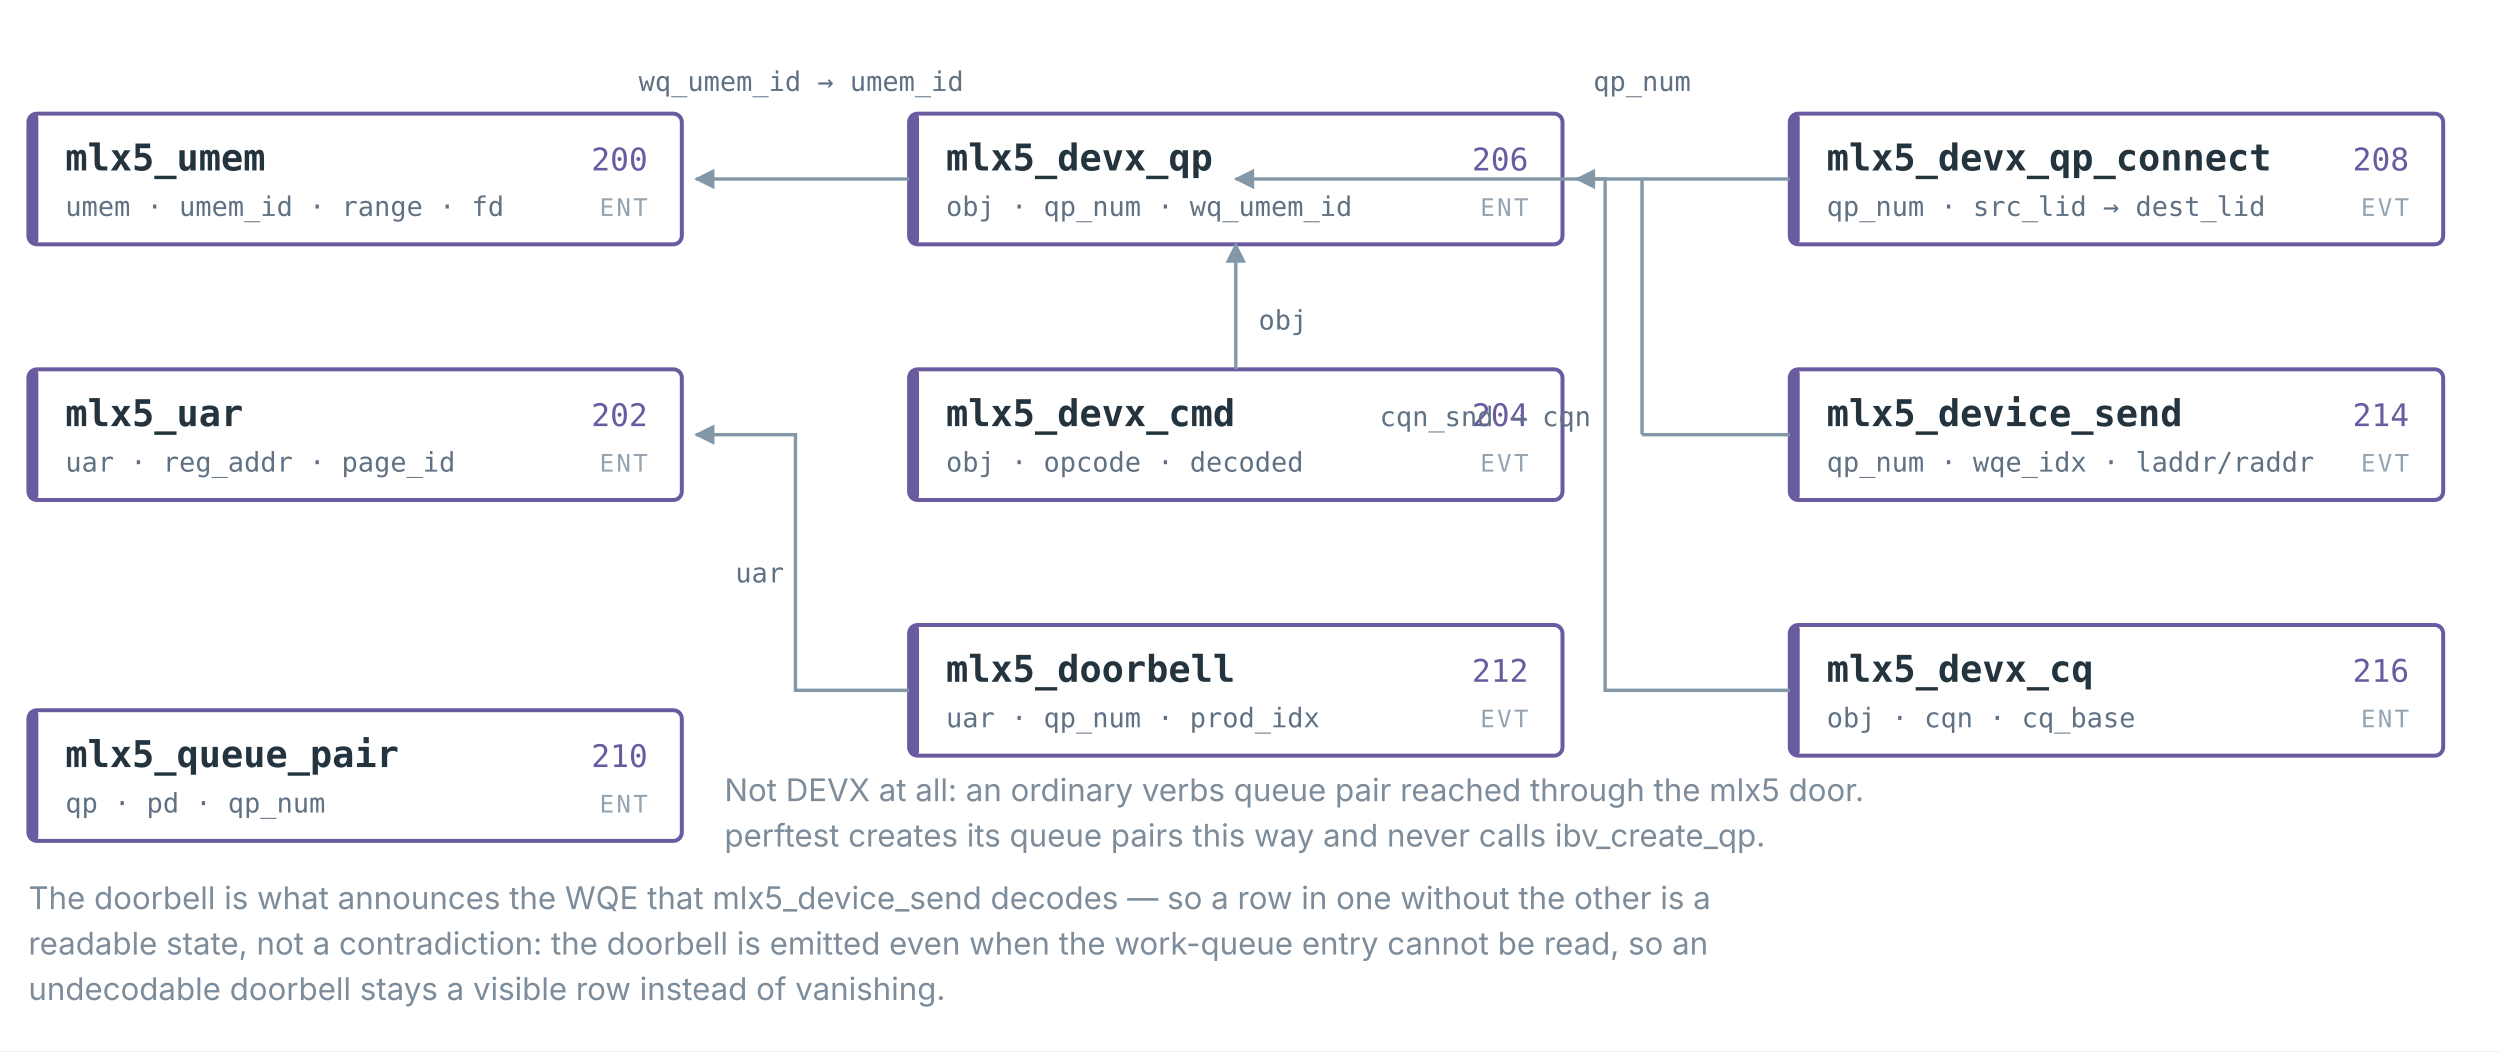
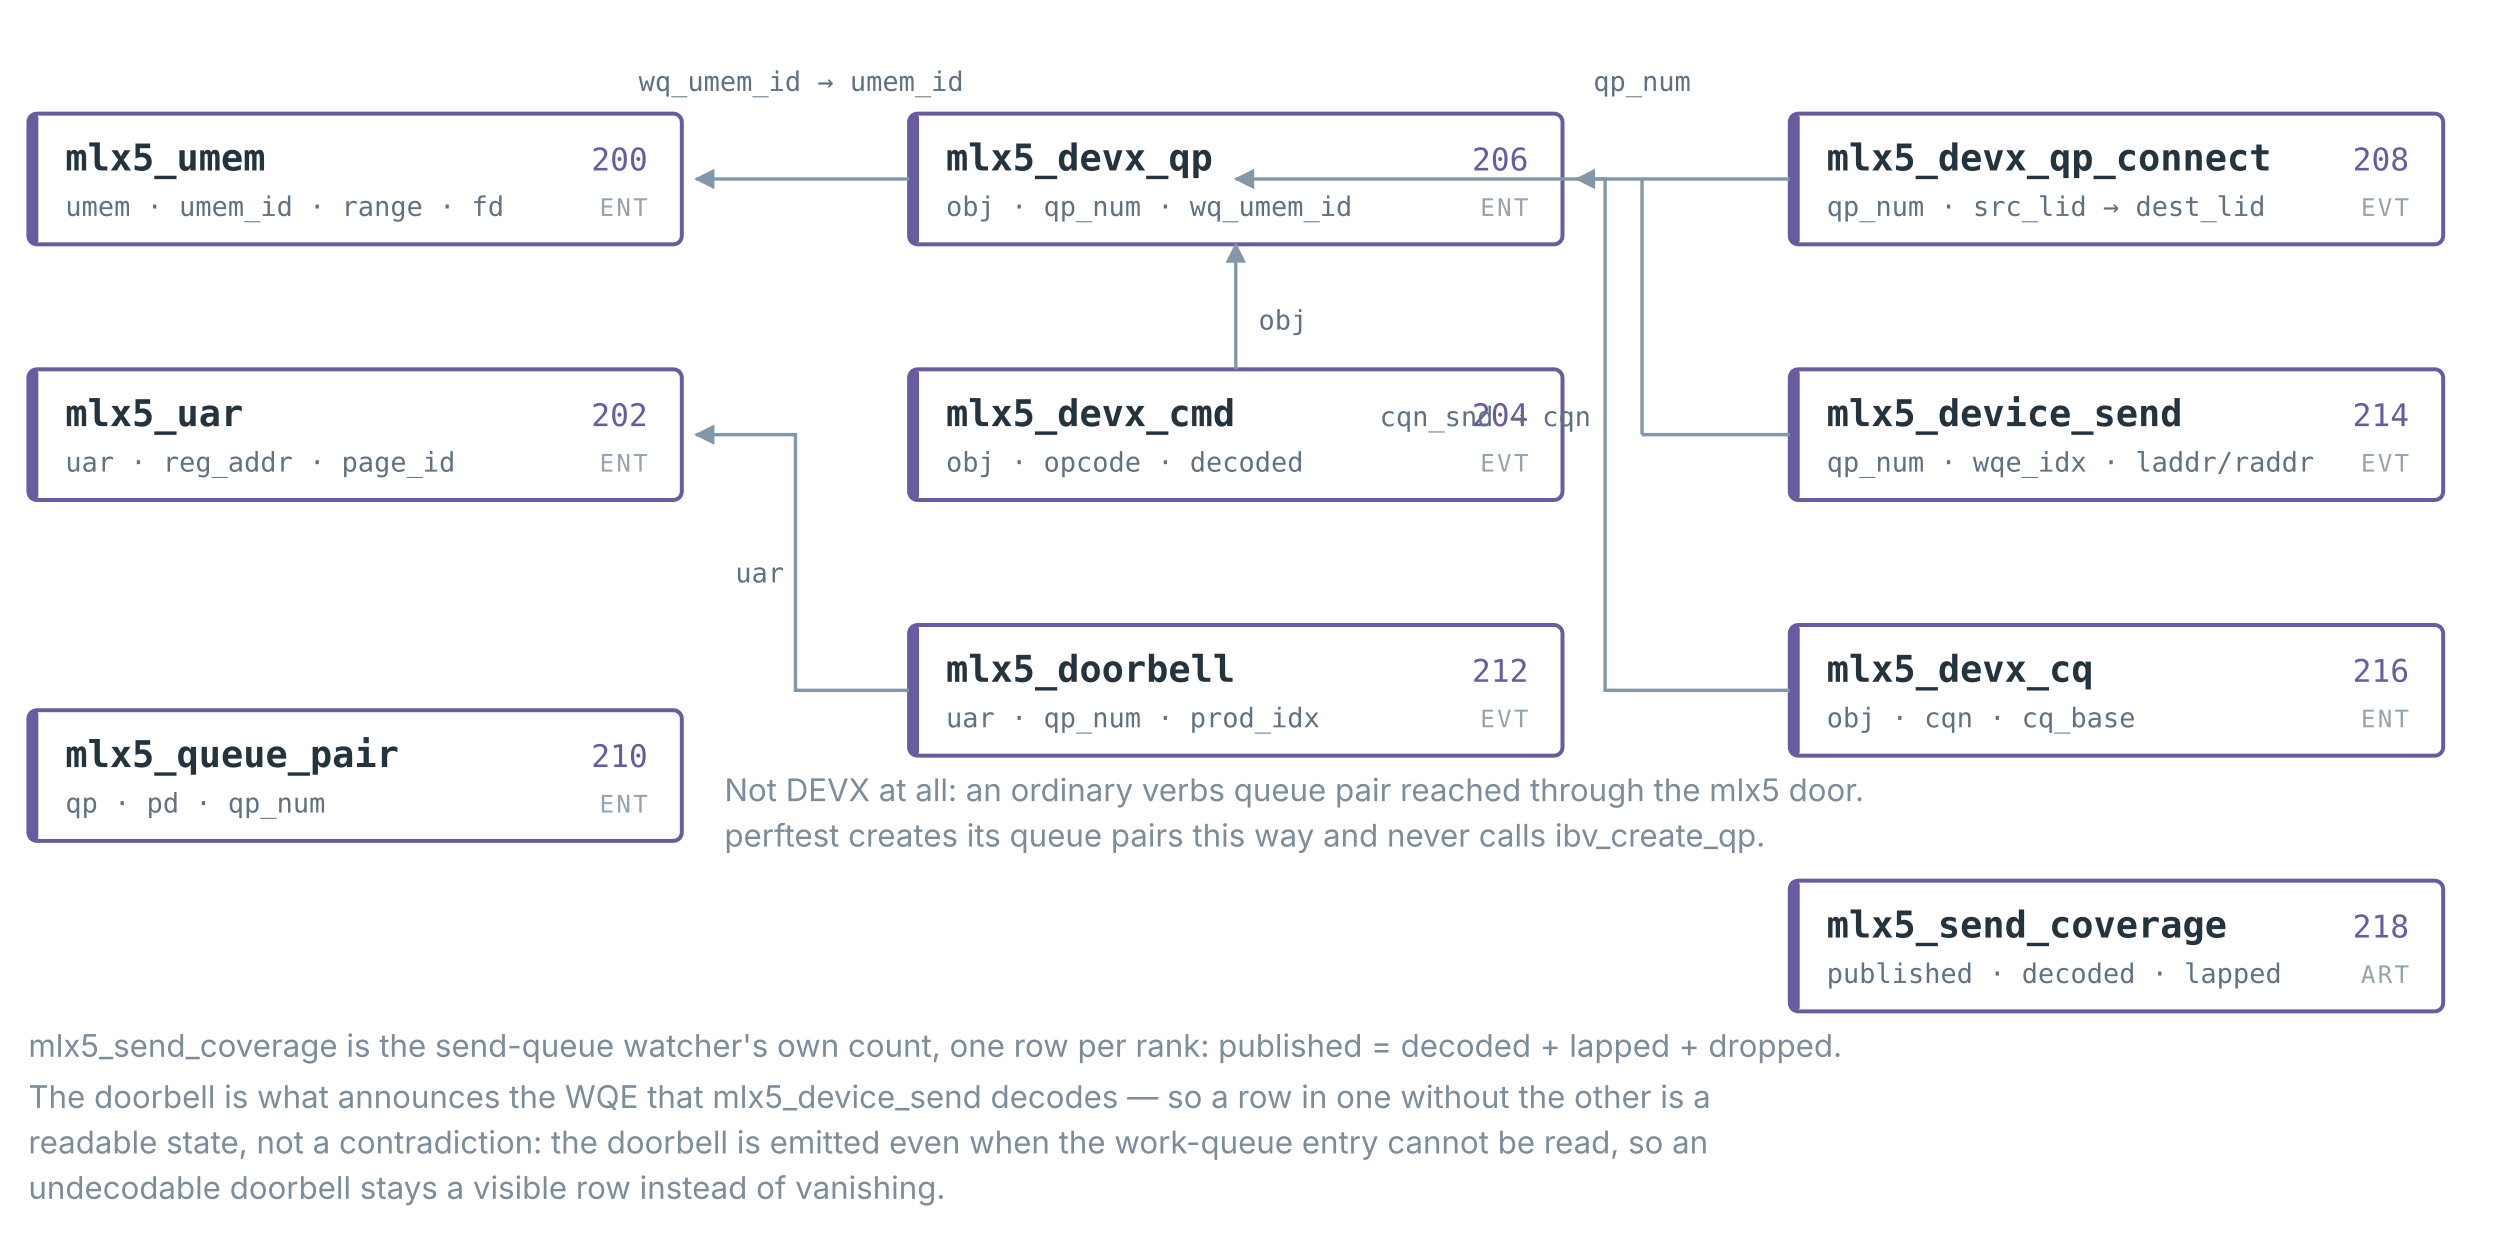
- <svg xmlns="http://www.w3.org/2000/svg" viewBox="0 0 880 370" width="1496" height="629" font-family="Inter, Helvetica Neue, Arial, sans-serif">
-   <rect width="880.0" height="370.0" fill="#ffffff" />
+ <svg xmlns="http://www.w3.org/2000/svg" viewBox="0 0 880 440" width="1496" height="748" font-family="Inter, Helvetica Neue, Arial, sans-serif">
+   <rect width="880.0" height="440.0" fill="#ffffff" />
  <defs>
    <marker id="ar" viewBox="0 0 10 10" refX="9" refY="5" markerWidth="6" markerHeight="6" orient="auto-start-reverse">
      <path d="M0 0 L10 5 L0 10 z" fill="#8298a8" />
    </marker>
  </defs>
  <g>
    <rect x="10" y="40" width="230" height="46" rx="3" fill="#ffffff" stroke="#6a5aa0" stroke-width="1.4" />
    <rect x="10" y="40" width="3.5" height="46" rx="1.5" fill="#6a5aa0" />
    <text x="23" y="60" font-family="ui-monospace, SFMono-Regular, Menlo, monospace" font-size="13" font-weight="600" fill="#24343f">mlx5_umem</text>
    <text x="23" y="76" font-family="ui-monospace, SFMono-Regular, Menlo, monospace" font-size="9.5" fill="#5f7183">umem · umem_id · range · fd</text>
    <text x="228" y="60" fill="#6a5aa0" font-family="ui-monospace, SFMono-Regular, Menlo, monospace" font-size="11" font-weight="500" text-anchor="end">200</text>
    <text x="228" y="76" font-family="ui-monospace, SFMono-Regular, Menlo, monospace" font-size="8.5" letter-spacing="0.8" fill="#95a4b0" text-anchor="end">ENT</text>
  </g>
  <g>
    <rect x="10" y="130" width="230" height="46" rx="3" fill="#ffffff" stroke="#6a5aa0" stroke-width="1.4" />
    <rect x="10" y="130" width="3.5" height="46" rx="1.5" fill="#6a5aa0" />
    <text x="23" y="150" font-family="ui-monospace, SFMono-Regular, Menlo, monospace" font-size="13" font-weight="600" fill="#24343f">mlx5_uar</text>
    <text x="23" y="166" font-family="ui-monospace, SFMono-Regular, Menlo, monospace" font-size="9.5" fill="#5f7183">uar · reg_addr · page_id</text>
    <text x="228" y="150" fill="#6a5aa0" font-family="ui-monospace, SFMono-Regular, Menlo, monospace" font-size="11" font-weight="500" text-anchor="end">202</text>
    <text x="228" y="166" font-family="ui-monospace, SFMono-Regular, Menlo, monospace" font-size="8.5" letter-spacing="0.8" fill="#95a4b0" text-anchor="end">ENT</text>
  </g>
  <g>
    <rect x="320" y="40" width="230" height="46" rx="3" fill="#ffffff" stroke="#6a5aa0" stroke-width="1.4" />
    <rect x="320" y="40" width="3.5" height="46" rx="1.5" fill="#6a5aa0" />
    <text x="333" y="60" font-family="ui-monospace, SFMono-Regular, Menlo, monospace" font-size="13" font-weight="600" fill="#24343f">mlx5_devx_qp</text>
    <text x="333" y="76" font-family="ui-monospace, SFMono-Regular, Menlo, monospace" font-size="9.5" fill="#5f7183">obj · qp_num · wq_umem_id</text>
    <text x="538" y="60" fill="#6a5aa0" font-family="ui-monospace, SFMono-Regular, Menlo, monospace" font-size="11" font-weight="500" text-anchor="end">206</text>
    <text x="538" y="76" font-family="ui-monospace, SFMono-Regular, Menlo, monospace" font-size="8.5" letter-spacing="0.8" fill="#95a4b0" text-anchor="end">ENT</text>
  </g>
  <g>
    <rect x="320" y="130" width="230" height="46" rx="3" fill="#ffffff" stroke="#6a5aa0" stroke-width="1.4" />
    <rect x="320" y="130" width="3.5" height="46" rx="1.5" fill="#6a5aa0" />
    <text x="333" y="150" font-family="ui-monospace, SFMono-Regular, Menlo, monospace" font-size="13" font-weight="600" fill="#24343f">mlx5_devx_cmd</text>
    <text x="333" y="166" font-family="ui-monospace, SFMono-Regular, Menlo, monospace" font-size="9.5" fill="#5f7183">obj · opcode · decoded</text>
    <text x="538" y="150" fill="#6a5aa0" font-family="ui-monospace, SFMono-Regular, Menlo, monospace" font-size="11" font-weight="500" text-anchor="end">204</text>
    <text x="538" y="166" font-family="ui-monospace, SFMono-Regular, Menlo, monospace" font-size="8.5" letter-spacing="0.8" fill="#95a4b0" text-anchor="end">EVT</text>
  </g>
  <g>
    <rect x="320" y="220" width="230" height="46" rx="3" fill="#ffffff" stroke="#6a5aa0" stroke-width="1.4" />
    <rect x="320" y="220" width="3.5" height="46" rx="1.5" fill="#6a5aa0" />
    <text x="333" y="240" font-family="ui-monospace, SFMono-Regular, Menlo, monospace" font-size="13" font-weight="600" fill="#24343f">mlx5_doorbell</text>
    <text x="333" y="256" font-family="ui-monospace, SFMono-Regular, Menlo, monospace" font-size="9.5" fill="#5f7183">uar · qp_num · prod_idx</text>
    <text x="538" y="240" fill="#6a5aa0" font-family="ui-monospace, SFMono-Regular, Menlo, monospace" font-size="11" font-weight="500" text-anchor="end">212</text>
    <text x="538" y="256" font-family="ui-monospace, SFMono-Regular, Menlo, monospace" font-size="8.5" letter-spacing="0.8" fill="#95a4b0" text-anchor="end">EVT</text>
  </g>
  <g>
    <rect x="630" y="40" width="230" height="46" rx="3" fill="#ffffff" stroke="#6a5aa0" stroke-width="1.4" />
    <rect x="630" y="40" width="3.5" height="46" rx="1.5" fill="#6a5aa0" />
    <text x="643" y="60" font-family="ui-monospace, SFMono-Regular, Menlo, monospace" font-size="13" font-weight="600" fill="#24343f">mlx5_devx_qp_connect</text>
    <text x="643" y="76" font-family="ui-monospace, SFMono-Regular, Menlo, monospace" font-size="9.5" fill="#5f7183">qp_num · src_lid → dest_lid</text>
    <text x="848" y="60" fill="#6a5aa0" font-family="ui-monospace, SFMono-Regular, Menlo, monospace" font-size="11" font-weight="500" text-anchor="end">208</text>
    <text x="848" y="76" font-family="ui-monospace, SFMono-Regular, Menlo, monospace" font-size="8.5" letter-spacing="0.8" fill="#95a4b0" text-anchor="end">EVT</text>
  </g>
  <g>
    <rect x="630" y="130" width="230" height="46" rx="3" fill="#ffffff" stroke="#6a5aa0" stroke-width="1.4" />
    <rect x="630" y="130" width="3.5" height="46" rx="1.5" fill="#6a5aa0" />
    <text x="643" y="150" font-family="ui-monospace, SFMono-Regular, Menlo, monospace" font-size="13" font-weight="600" fill="#24343f">mlx5_device_send</text>
    <text x="643" y="166" font-family="ui-monospace, SFMono-Regular, Menlo, monospace" font-size="9.5" fill="#5f7183">qp_num · wqe_idx · laddr/raddr</text>
    <text x="848" y="150" fill="#6a5aa0" font-family="ui-monospace, SFMono-Regular, Menlo, monospace" font-size="11" font-weight="500" text-anchor="end">214</text>
    <text x="848" y="166" font-family="ui-monospace, SFMono-Regular, Menlo, monospace" font-size="8.5" letter-spacing="0.8" fill="#95a4b0" text-anchor="end">EVT</text>
  </g>
  <g>
    <rect x="630" y="220" width="230" height="46" rx="3" fill="#ffffff" stroke="#6a5aa0" stroke-width="1.4" />
    <rect x="630" y="220" width="3.5" height="46" rx="1.5" fill="#6a5aa0" />
    <text x="643" y="240" font-family="ui-monospace, SFMono-Regular, Menlo, monospace" font-size="13" font-weight="600" fill="#24343f">mlx5_devx_cq</text>
    <text x="643" y="256" font-family="ui-monospace, SFMono-Regular, Menlo, monospace" font-size="9.5" fill="#5f7183">obj · cqn · cq_base</text>
    <text x="848" y="240" fill="#6a5aa0" font-family="ui-monospace, SFMono-Regular, Menlo, monospace" font-size="11" font-weight="500" text-anchor="end">216</text>
    <text x="848" y="256" font-family="ui-monospace, SFMono-Regular, Menlo, monospace" font-size="8.5" letter-spacing="0.8" fill="#95a4b0" text-anchor="end">ENT</text>
  </g>
  <g>
+     <rect x="630" y="310" width="230" height="46" rx="3" fill="#ffffff" stroke="#6a5aa0" stroke-width="1.4" />
+     <rect x="630" y="310" width="3.5" height="46" rx="1.5" fill="#6a5aa0" />
+     <text x="643" y="330" font-family="ui-monospace, SFMono-Regular, Menlo, monospace" font-size="13" font-weight="600" fill="#24343f">mlx5_send_coverage</text>
+     <text x="643" y="346" font-family="ui-monospace, SFMono-Regular, Menlo, monospace" font-size="9.5" fill="#5f7183">published · decoded · lapped</text>
+     <text x="848" y="330" fill="#6a5aa0" font-family="ui-monospace, SFMono-Regular, Menlo, monospace" font-size="11" font-weight="500" text-anchor="end">218</text>
+     <text x="848" y="346" font-family="ui-monospace, SFMono-Regular, Menlo, monospace" font-size="8.5" letter-spacing="0.8" fill="#95a4b0" text-anchor="end">ART</text>
+   </g>
+   <g>
    <rect x="10" y="250" width="230" height="46" rx="3" fill="#ffffff" stroke="#6a5aa0" stroke-width="1.4" />
    <rect x="10" y="250" width="3.5" height="46" rx="1.5" fill="#6a5aa0" />
    <text x="23" y="270" font-family="ui-monospace, SFMono-Regular, Menlo, monospace" font-size="13" font-weight="600" fill="#24343f">mlx5_queue_pair</text>
    <text x="23" y="286" font-family="ui-monospace, SFMono-Regular, Menlo, monospace" font-size="9.5" fill="#5f7183">qp · pd · qp_num</text>
    <text x="228" y="270" fill="#6a5aa0" font-family="ui-monospace, SFMono-Regular, Menlo, monospace" font-size="11" font-weight="500" text-anchor="end">210</text>
    <text x="228" y="286" font-family="ui-monospace, SFMono-Regular, Menlo, monospace" font-size="8.5" letter-spacing="0.8" fill="#95a4b0" text-anchor="end">ENT</text>
  </g>
  <path d="M630 243 H565 V63 H435" fill="none" stroke="#8298a8" stroke-width="1.2" marker-end="url(#ar)" />
  <text x="560" y="150" text-anchor="end" font-family="ui-monospace, SFMono-Regular, Menlo, monospace" font-size="9.5" fill="#5f7183">cqn_snd → cqn</text>
  <path d="M320 63 H245" fill="none" stroke="#8298a8" stroke-width="1.2" marker-end="url(#ar)" />
  <text x="282" y="32" text-anchor="middle" font-family="ui-monospace, SFMono-Regular, Menlo, monospace" font-size="9.5" fill="#5f7183">wq_umem_id → umem_id</text>
  <path d="M435 130 V86" fill="none" stroke="#8298a8" stroke-width="1.2" marker-end="url(#ar)" />
  <text x="443" y="116" text-anchor="start" font-family="ui-monospace, SFMono-Regular, Menlo, monospace" font-size="9.5" fill="#5f7183">obj</text>
  <path d="M320 243 H280 V153 H245" fill="none" stroke="#8298a8" stroke-width="1.2" marker-end="url(#ar)" />
  <text x="276" y="205" text-anchor="end" font-family="ui-monospace, SFMono-Regular, Menlo, monospace" font-size="9.5" fill="#5f7183">uar</text>
  <path d="M630 63 H578" fill="none" stroke="#8298a8" stroke-width="1.2" />
  <path d="M630 153 H578" fill="none" stroke="#8298a8" stroke-width="1.2" />
  <path d="M578 63 V153" fill="none" stroke="#8298a8" stroke-width="1.2" />
  <path d="M578 63 H555" fill="none" stroke="#8298a8" stroke-width="1.2" marker-end="url(#ar)" />
  <text x="578" y="32" text-anchor="middle" font-family="ui-monospace, SFMono-Regular, Menlo, monospace" font-size="9.5" fill="#5f7183">qp_num</text>
-   <text x="10" y="320" text-anchor="start" font-family="Inter, Helvetica Neue, Arial, sans-serif" font-size="11" fill="#7c8c9a">The doorbell is what announces the WQE that mlx5_device_send decodes — so a row in one without the other is a</text>
-   <text x="10" y="336" text-anchor="start" font-family="Inter, Helvetica Neue, Arial, sans-serif" font-size="11" fill="#7c8c9a">readable state, not a contradiction: the doorbell is emitted even when the work-queue entry cannot be read, so an</text>
-   <text x="10" y="352" text-anchor="start" font-family="Inter, Helvetica Neue, Arial, sans-serif" font-size="11" fill="#7c8c9a">undecodable doorbell stays a visible row instead of vanishing.</text>
+   <text x="10" y="372" text-anchor="start" font-family="Inter, Helvetica Neue, Arial, sans-serif" font-size="11" fill="#7c8c9a">mlx5_send_coverage is the send-queue watcher's own count, one row per rank: published = decoded + lapped + dropped.</text>
+   <text x="10" y="390" text-anchor="start" font-family="Inter, Helvetica Neue, Arial, sans-serif" font-size="11" fill="#7c8c9a">The doorbell is what announces the WQE that mlx5_device_send decodes — so a row in one without the other is a</text>
+   <text x="10" y="406" text-anchor="start" font-family="Inter, Helvetica Neue, Arial, sans-serif" font-size="11" fill="#7c8c9a">readable state, not a contradiction: the doorbell is emitted even when the work-queue entry cannot be read, so an</text>
+   <text x="10" y="422" text-anchor="start" font-family="Inter, Helvetica Neue, Arial, sans-serif" font-size="11" fill="#7c8c9a">undecodable doorbell stays a visible row instead of vanishing.</text>
  <text x="255" y="282" text-anchor="start" font-family="Inter, Helvetica Neue, Arial, sans-serif" font-size="11" fill="#7c8c9a">Not DEVX at all: an ordinary verbs queue pair reached through the mlx5 door.</text>
  <text x="255" y="298" text-anchor="start" font-family="Inter, Helvetica Neue, Arial, sans-serif" font-size="11" fill="#7c8c9a">perftest creates its queue pairs this way and never calls ibv_create_qp.</text>
</svg>
